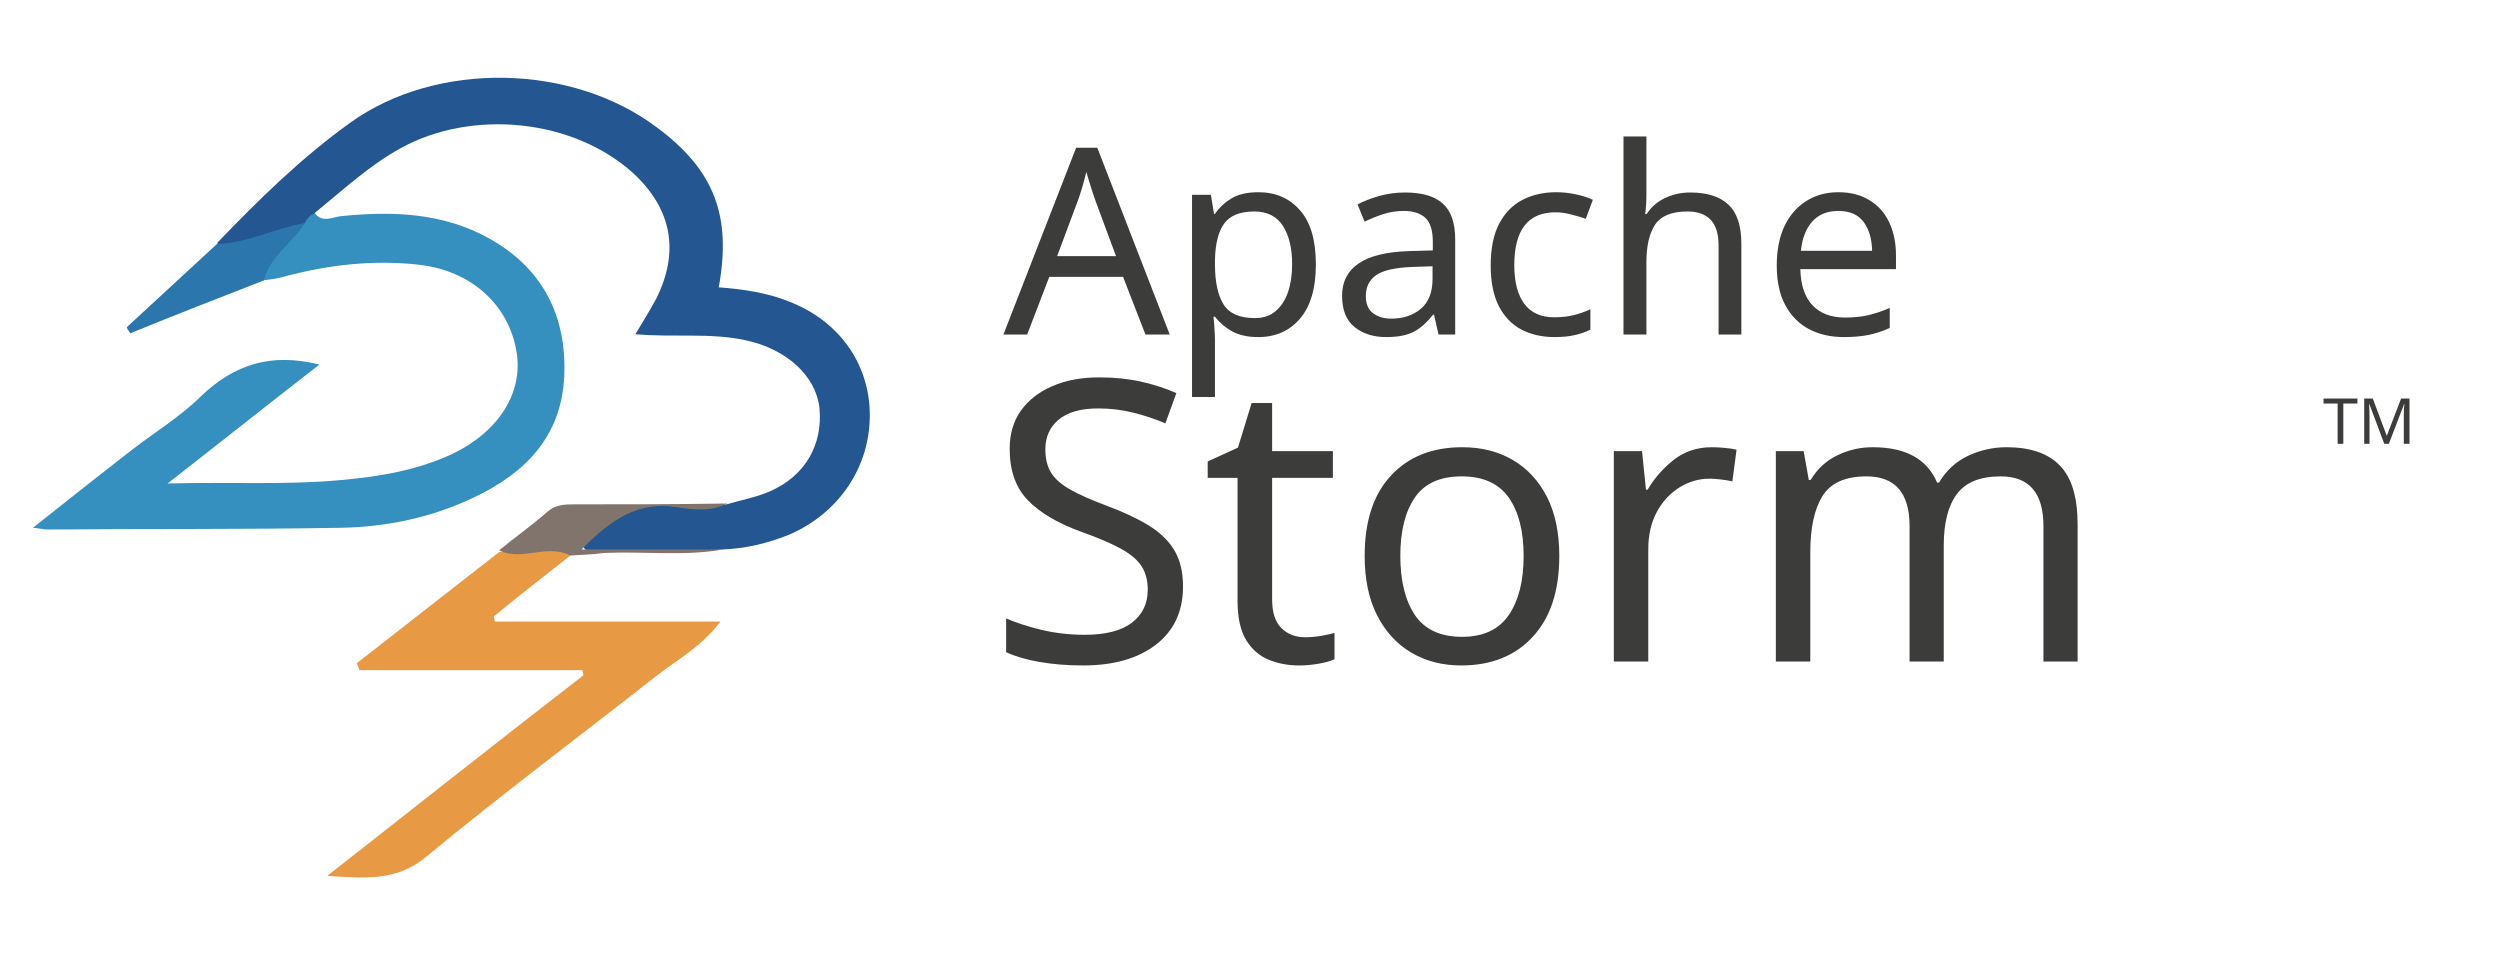
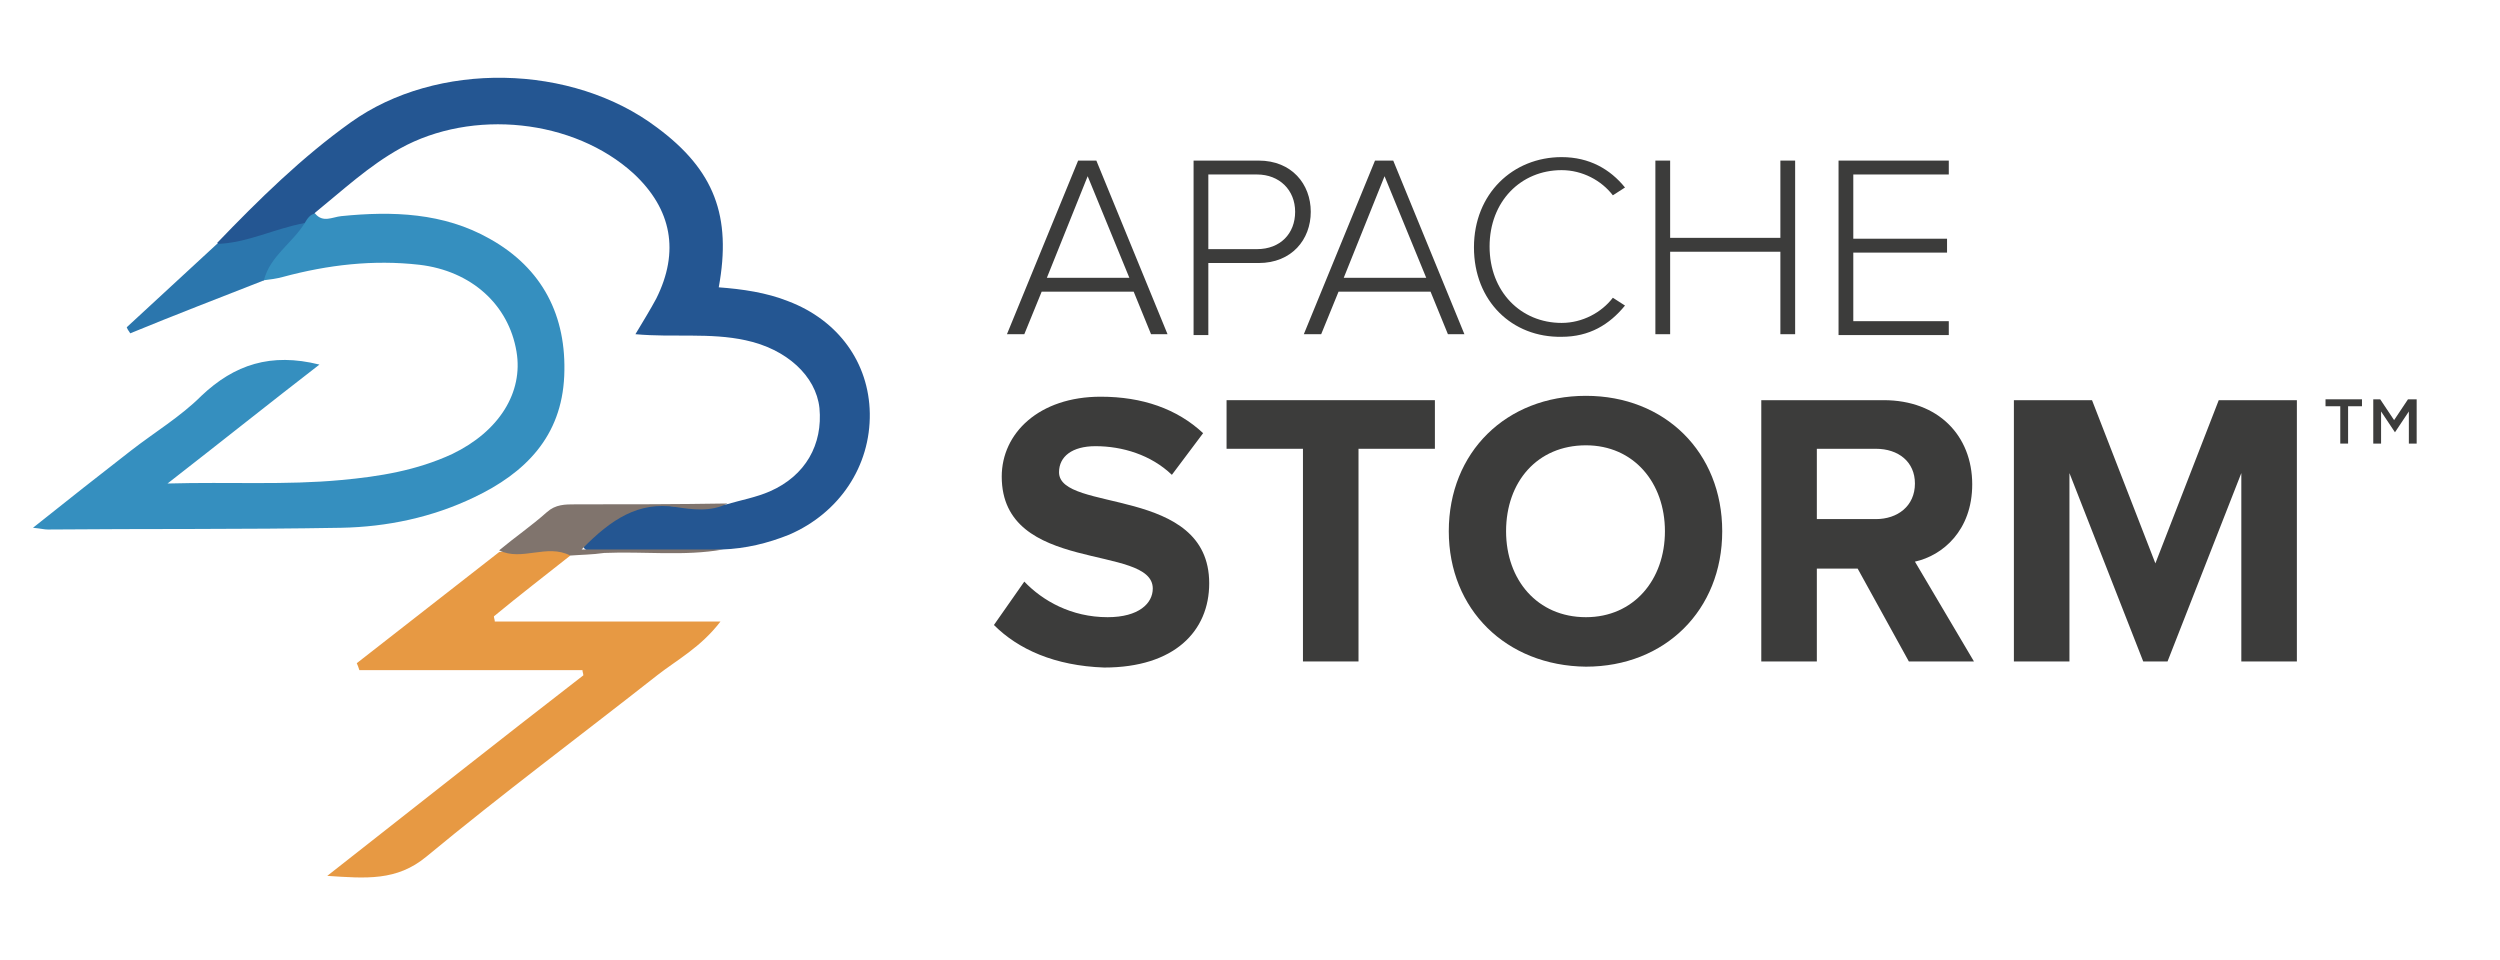
<svg xmlns="http://www.w3.org/2000/svg" version="1.1" id="Layer_1" x="0px" y="0px" viewBox="0 0 288 110.5" style="enable-background:new 0 0 288 110.5;" xml:space="preserve">
  <style type="text/css">
	.st0{fill:#245692;}
	.st1{fill:#358FBF;}
	.st2{fill:#E79943;}
	.st3{fill:#2B76AD;}
	.st4{fill:#80746D;}
	.st5{fill:#3C3C3B;}
- 	.st6{font-family:'ProximaNova-Light';}
- 	.st7{font-size:30.014px;}
- 	.st8{font-family:'ProximaNova-Bold';}
- 	.st9{font-size:45.196px;}
- 	.st10{font-family:'Gotham-Medium';}
- 	.st11{font-size:7.306px;}
</style>
  <g>
    <path class="st0" d="M25,28c4.8-5,9.8-9.9,15.4-13.9c9.9-7.1,25.5-6.8,35.3,0.6c6.6,4.9,8.6,10.2,7.1,18.4c2.7,0.2,5.5,0.6,8,1.6   c5.8,2.2,9.3,7.1,9.4,12.9c0.1,6.1-3.5,11.5-9.3,14c-2.5,1-5,1.6-7.7,1.7c-4.8,0.4-9.6,0.1-14.4,0.2c-0.6,0-1.3,0.1-1.6-0.5   c-0.3-0.7,0.1-1.3,0.7-1.8c2-1.6,3.9-3.2,6.7-3c3,0.1,6,0.3,9.1-0.1c1.7-0.5,3.4-0.8,5-1.5c4.1-1.8,6.1-5.4,5.7-9.6   c-0.4-3.7-3.8-6.8-8.5-7.8c-4.1-0.9-8.3-0.3-12.7-0.7c0.9-1.5,1.7-2.8,2.4-4.1C78.3,29,77.4,24.1,73,20c-6.9-6.3-18.6-7.5-26.9-2.9   c-3.6,2-6.6,4.8-9.8,7.4c-0.3,0.7-0.8,1.3-1.5,1.7c-2.2,1-4.5,1.5-6.9,2.1C27,28.6,25.9,28.9,25,28z" />
    <path class="st1" d="M35.1,25.7c0.3-0.5,0.6-1,1.2-1.1c0.9,1.1,2,0.4,3,0.3c5.9-0.6,11.8-0.4,17.1,2.6c6.1,3.4,8.9,8.9,8.6,15.8   c-0.3,7-4.5,11.2-10.4,14c-4.8,2.3-10,3.4-15.3,3.5C28,61,16.8,60.9,5.5,61c-0.4,0-0.7-0.1-1.7-0.2c4-3.2,7.7-6.1,11.3-8.9   c2.7-2.1,5.7-3.9,8.1-6.3c3.8-3.6,8-5,13.6-3.6c-5.7,4.4-11.2,8.8-17.5,13.7c7.2-0.2,13.6,0.2,20-0.4c4.4-0.4,8.7-1.1,12.8-3   c5.4-2.6,8.2-7.1,7.4-11.8c-0.9-5.4-5.2-9.3-11.2-10c-5.3-0.6-10.5,0-15.7,1.4c-0.7,0.2-1.5,0.3-2.3,0.4c-0.8-2.5,1.4-3.5,2.6-5   C33.5,26.6,34.4,26.2,35.1,25.7z" />
    <path class="st2" d="M65.7,64c-2.9,2.3-5.9,4.6-8.8,7c0,0.2,0.1,0.4,0.1,0.6c8.5,0,17,0,26,0c-2.3,3-5,4.4-7.3,6.2   c-8.9,7-17.9,13.7-26.6,20.9c-3.4,2.8-6.9,2.5-11.4,2.2c10.2-8,19.8-15.6,29.5-23.1c0-0.2-0.1-0.4-0.1-0.6c-8.6,0-17.1,0-25.7,0   c-0.1-0.3-0.2-0.6-0.3-0.8c5.5-4.3,10.9-8.5,16.4-12.8c1.8-0.2,3.6-0.8,5.4-0.7C64,62.7,65,62.9,65.7,64z" />
    <path class="st3" d="M35.1,25.7c-1.4,2.3-4,3.8-4.7,6.6c-5.1,2-10.3,4-15.4,6.1c-0.1-0.2-0.3-0.4-0.4-0.7c3.5-3.2,6.9-6.4,10.4-9.6   C28.5,28,31.7,26.3,35.1,25.7z" />
    <path class="st4" d="M65.7,64c-2.7-1.4-5.6,0.7-8.2-0.6c1.8-1.5,3.7-2.8,5.5-4.4c1-0.9,2.1-0.9,3.3-0.9c5.8,0,11.7,0,17.5-0.1   c-1.9,1-4.1,0.7-6,0.4c-4.2-0.6-7.3,1.3-10.8,4.9c5.9,0,11.1,0,16.3,0c-4.5,0.8-9.1,0.2-13.7,0.4C68.2,63.9,67,63.9,65.7,64z" />
  </g>
-   <text transform="matrix(1 0 0 1 115.5957 38.5347)" class="st5 st6 st7">Apache</text>
-   <text transform="matrix(1 0 0 1 113.5957 76.207)" class="st5 st8 st9">Storm</text>
-   <text transform="matrix(1 0 0 1 267.5912 51.126)" class="st5 st10 st11">TM</text>
+   <g>
+     <path class="st5" d="M132.6,38.5l-2-4.9H120l-2,4.9h-2l8.2-20h2.1l8.2,20H132.6z M125.3,20.3l-4.7,11.7h9.5L125.3,20.3z" />
+     <path class="st5" d="M137.5,38.5v-20h7.5c3.8,0,6,2.7,6,5.9s-2.2,5.9-6,5.9h-5.8v8.3H137.5z M149.2,24.4c0-2.5-1.8-4.3-4.4-4.3   h-5.6v8.6h5.6C147.5,28.7,149.2,26.9,149.2,24.4z" />
+     <path class="st5" d="M166.8,38.5l-2-4.9h-10.6l-2,4.9h-2l8.2-20h2.1l8.2,20H166.8z M159.5,20.3l-4.7,11.7h9.5L159.5,20.3z" />
+     <path class="st5" d="M169.8,28.5c0-6.2,4.5-10.4,10.1-10.4c3.2,0,5.6,1.4,7.3,3.5l-1.4,0.9c-1.3-1.7-3.5-2.9-5.9-2.9   c-4.7,0-8.3,3.6-8.3,8.8c0,5.2,3.6,8.8,8.3,8.8c2.4,0,4.6-1.2,5.9-2.9l1.4,0.9c-1.8,2.2-4.1,3.6-7.3,3.6   C174.2,38.9,169.8,34.7,169.8,28.5z" />
+     <path class="st5" d="M205.1,38.5V29h-12.7v9.5h-1.7v-20h1.7v8.9h12.7v-8.9h1.7v20H205.1z" />
+     <path class="st5" d="M211.8,38.5v-20h12.7v1.6h-11v7.4h10.8v1.6h-10.8V37h11v1.6H211.8z" />
+   </g>
+   <g>
+     <path class="st5" d="M114.5,72l3.5-5c2.1,2.2,5.4,4.1,9.6,4.1c3.6,0,5.2-1.6,5.2-3.3c0-5.2-17.4-1.6-17.4-12.9   c0-5,4.3-9.2,11.4-9.2c4.8,0,8.8,1.4,11.8,4.2l-3.6,4.8c-2.4-2.3-5.7-3.3-8.8-3.3c-2.7,0-4.2,1.2-4.2,3c0,4.7,17.3,1.5,17.3,12.8   c0,5.5-4,9.7-12.1,9.7C121.5,76.7,117.3,74.8,114.5,72z" />
+     <path class="st5" d="M150.1,76.2V51.7h-8.8v-5.6h24v5.6h-8.8v24.5H150.1z" />
+     <path class="st5" d="M166.9,61.2c0-9.1,6.6-15.6,15.8-15.6c9.1,0,15.7,6.5,15.7,15.6c0,9.1-6.6,15.6-15.7,15.6   C173.5,76.7,166.9,70.2,166.9,61.2z M191.8,61.2c0-5.6-3.6-9.9-9.1-9.9c-5.6,0-9.2,4.2-9.2,9.9c0,5.6,3.6,9.9,9.2,9.9   C188.2,71.1,191.8,66.8,191.8,61.2z" />
+     <path class="st5" d="M219.9,76.2L214,65.5h-4.7v10.7h-6.4V46.1H217c6.3,0,10.2,4.1,10.2,9.7c0,5.3-3.4,8.2-6.6,8.9l6.8,11.5H219.9z    M220.6,55.7c0-2.5-1.9-4-4.5-4h-6.8v8.1h6.8C218.6,59.8,220.6,58.3,220.6,55.7z" />
+     <path class="st5" d="M258.2,76.2V54.5l-8.5,21.7h-2.8l-8.5-21.7v21.7H232V46.1h9l7.3,18.8l7.3-18.8h9v30.1H258.2z" />
+   </g>
+   <g>
+     <path class="st5" d="M269.5,46.8h-1.6V46h4.2v0.8h-1.6v4.3h-0.9V46.8z" />
+     <path class="st5" d="M273.2,46h1l1.6,2.4l1.6-2.4h1v5.1h-0.9v-3.7l-1.6,2.4h0l-1.6-2.4v3.7h-0.9V46z" />
+   </g>
</svg>
